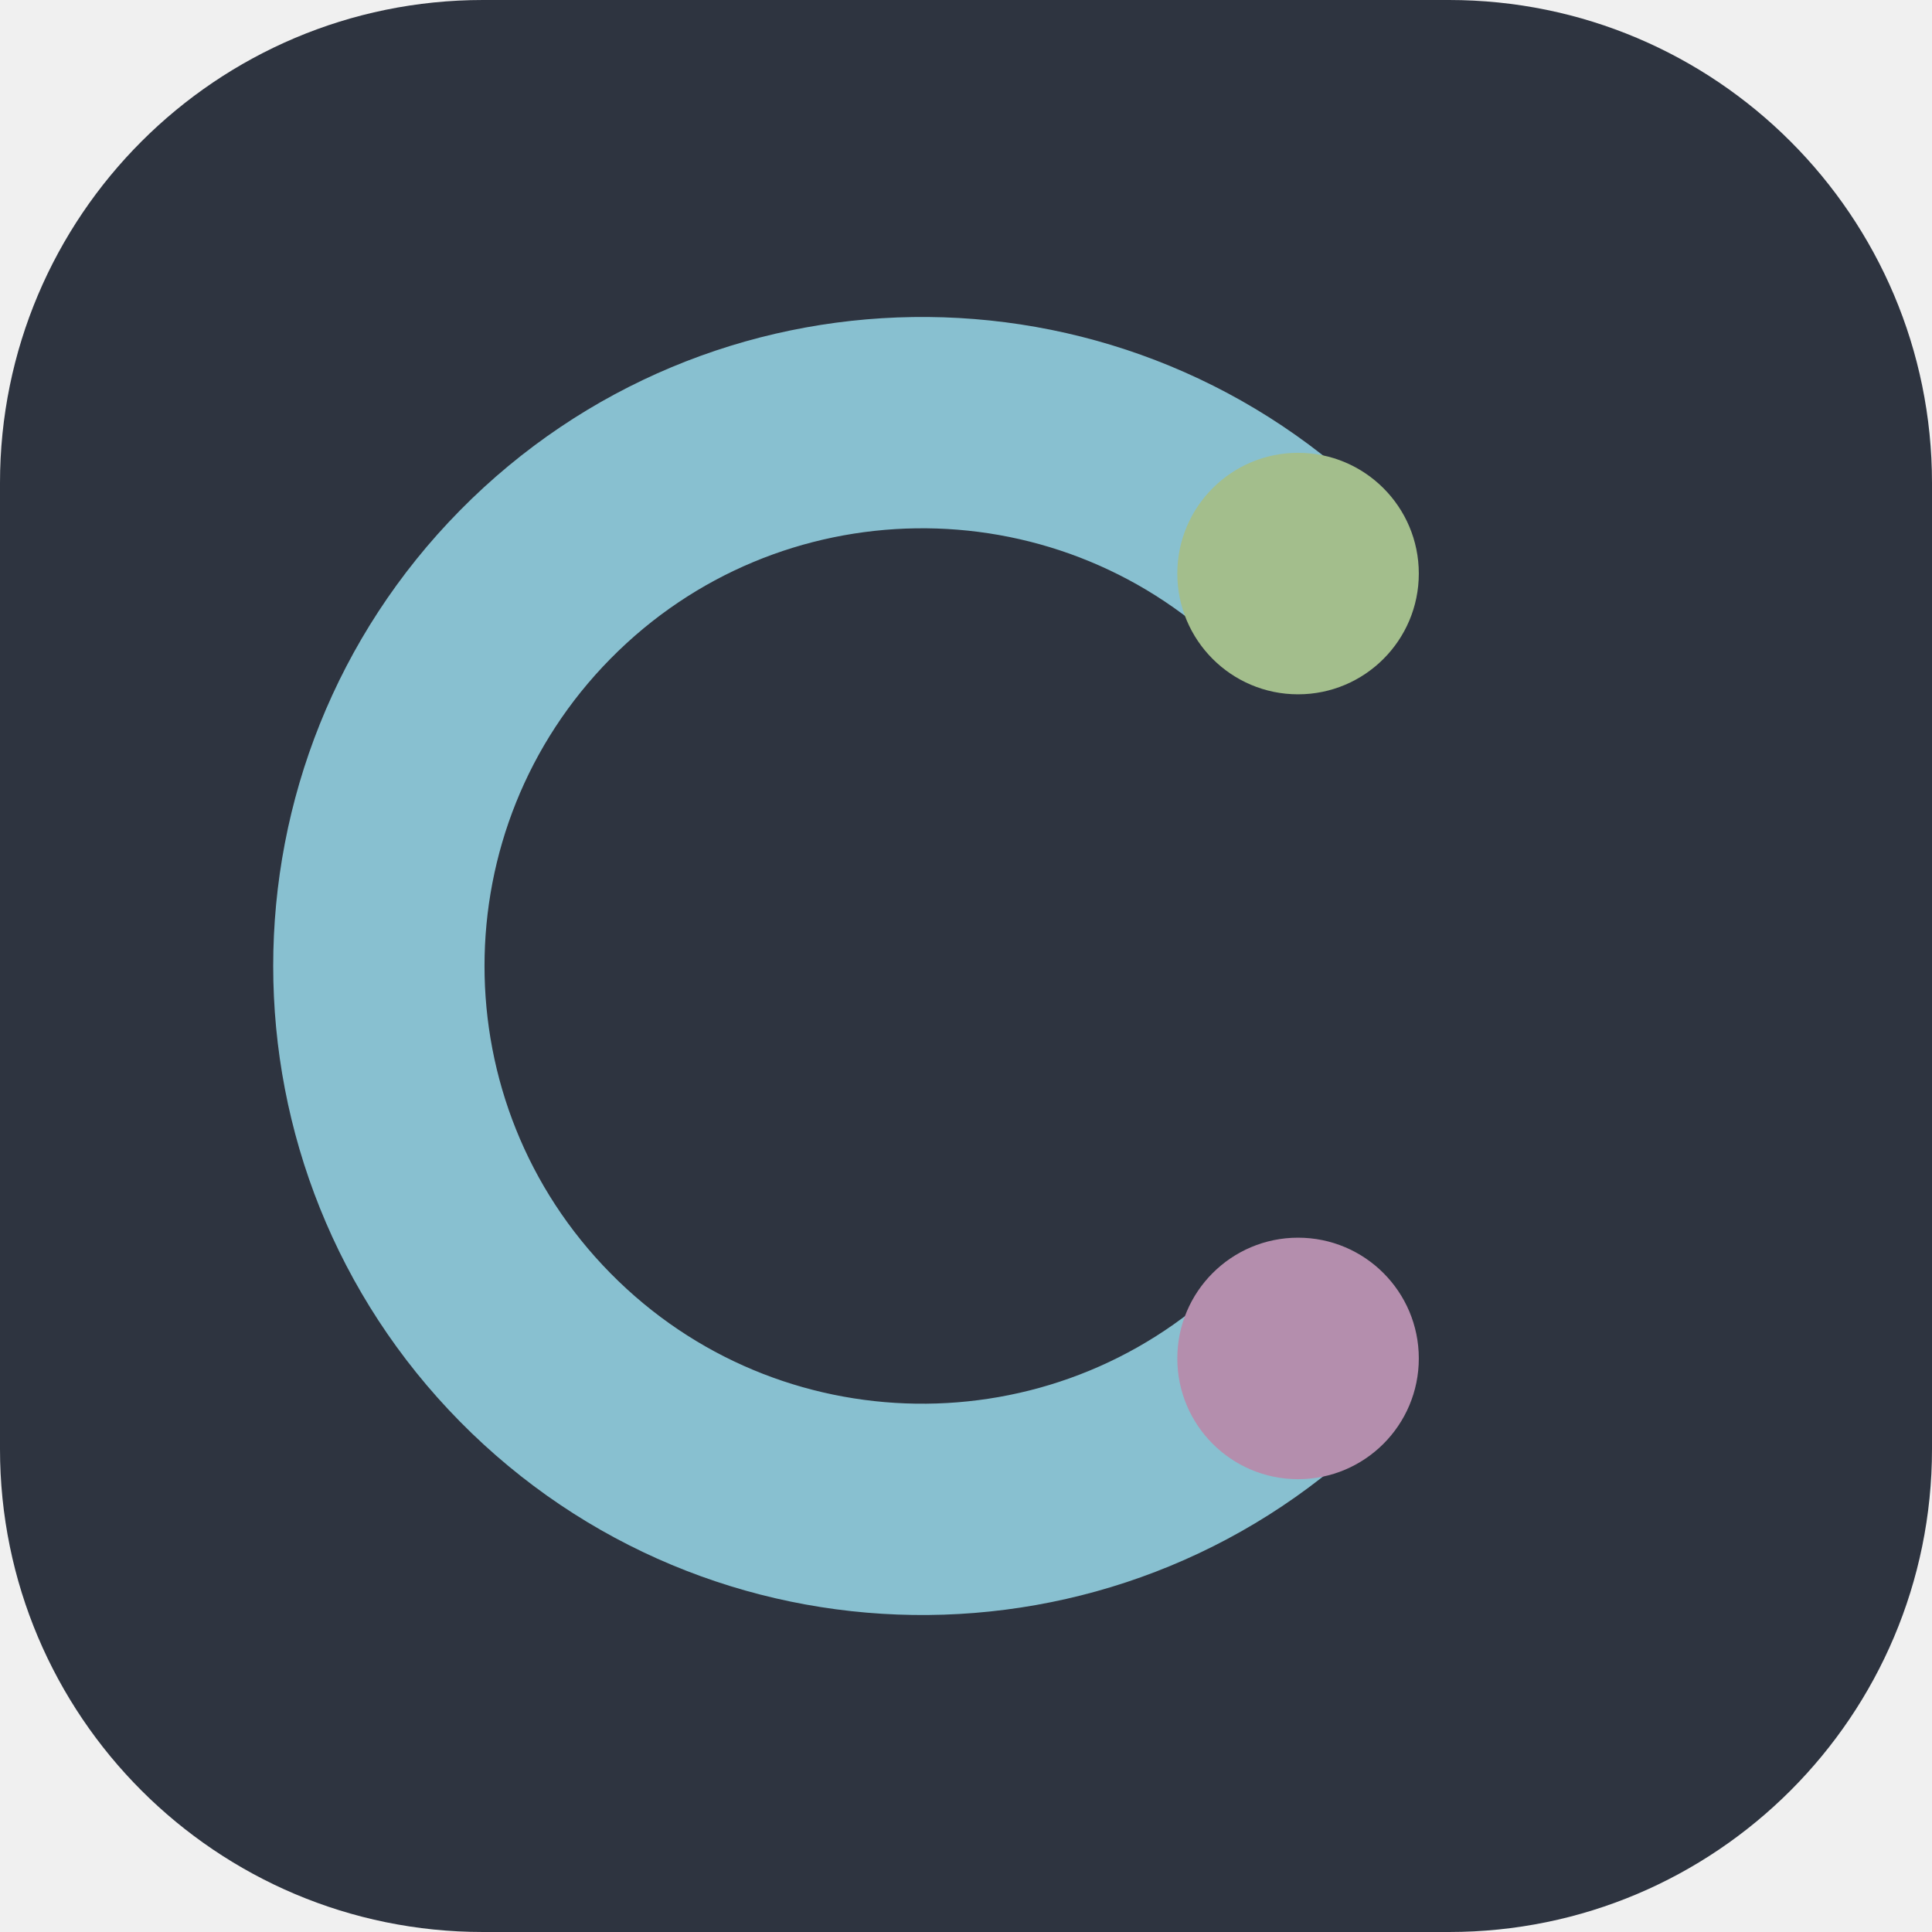
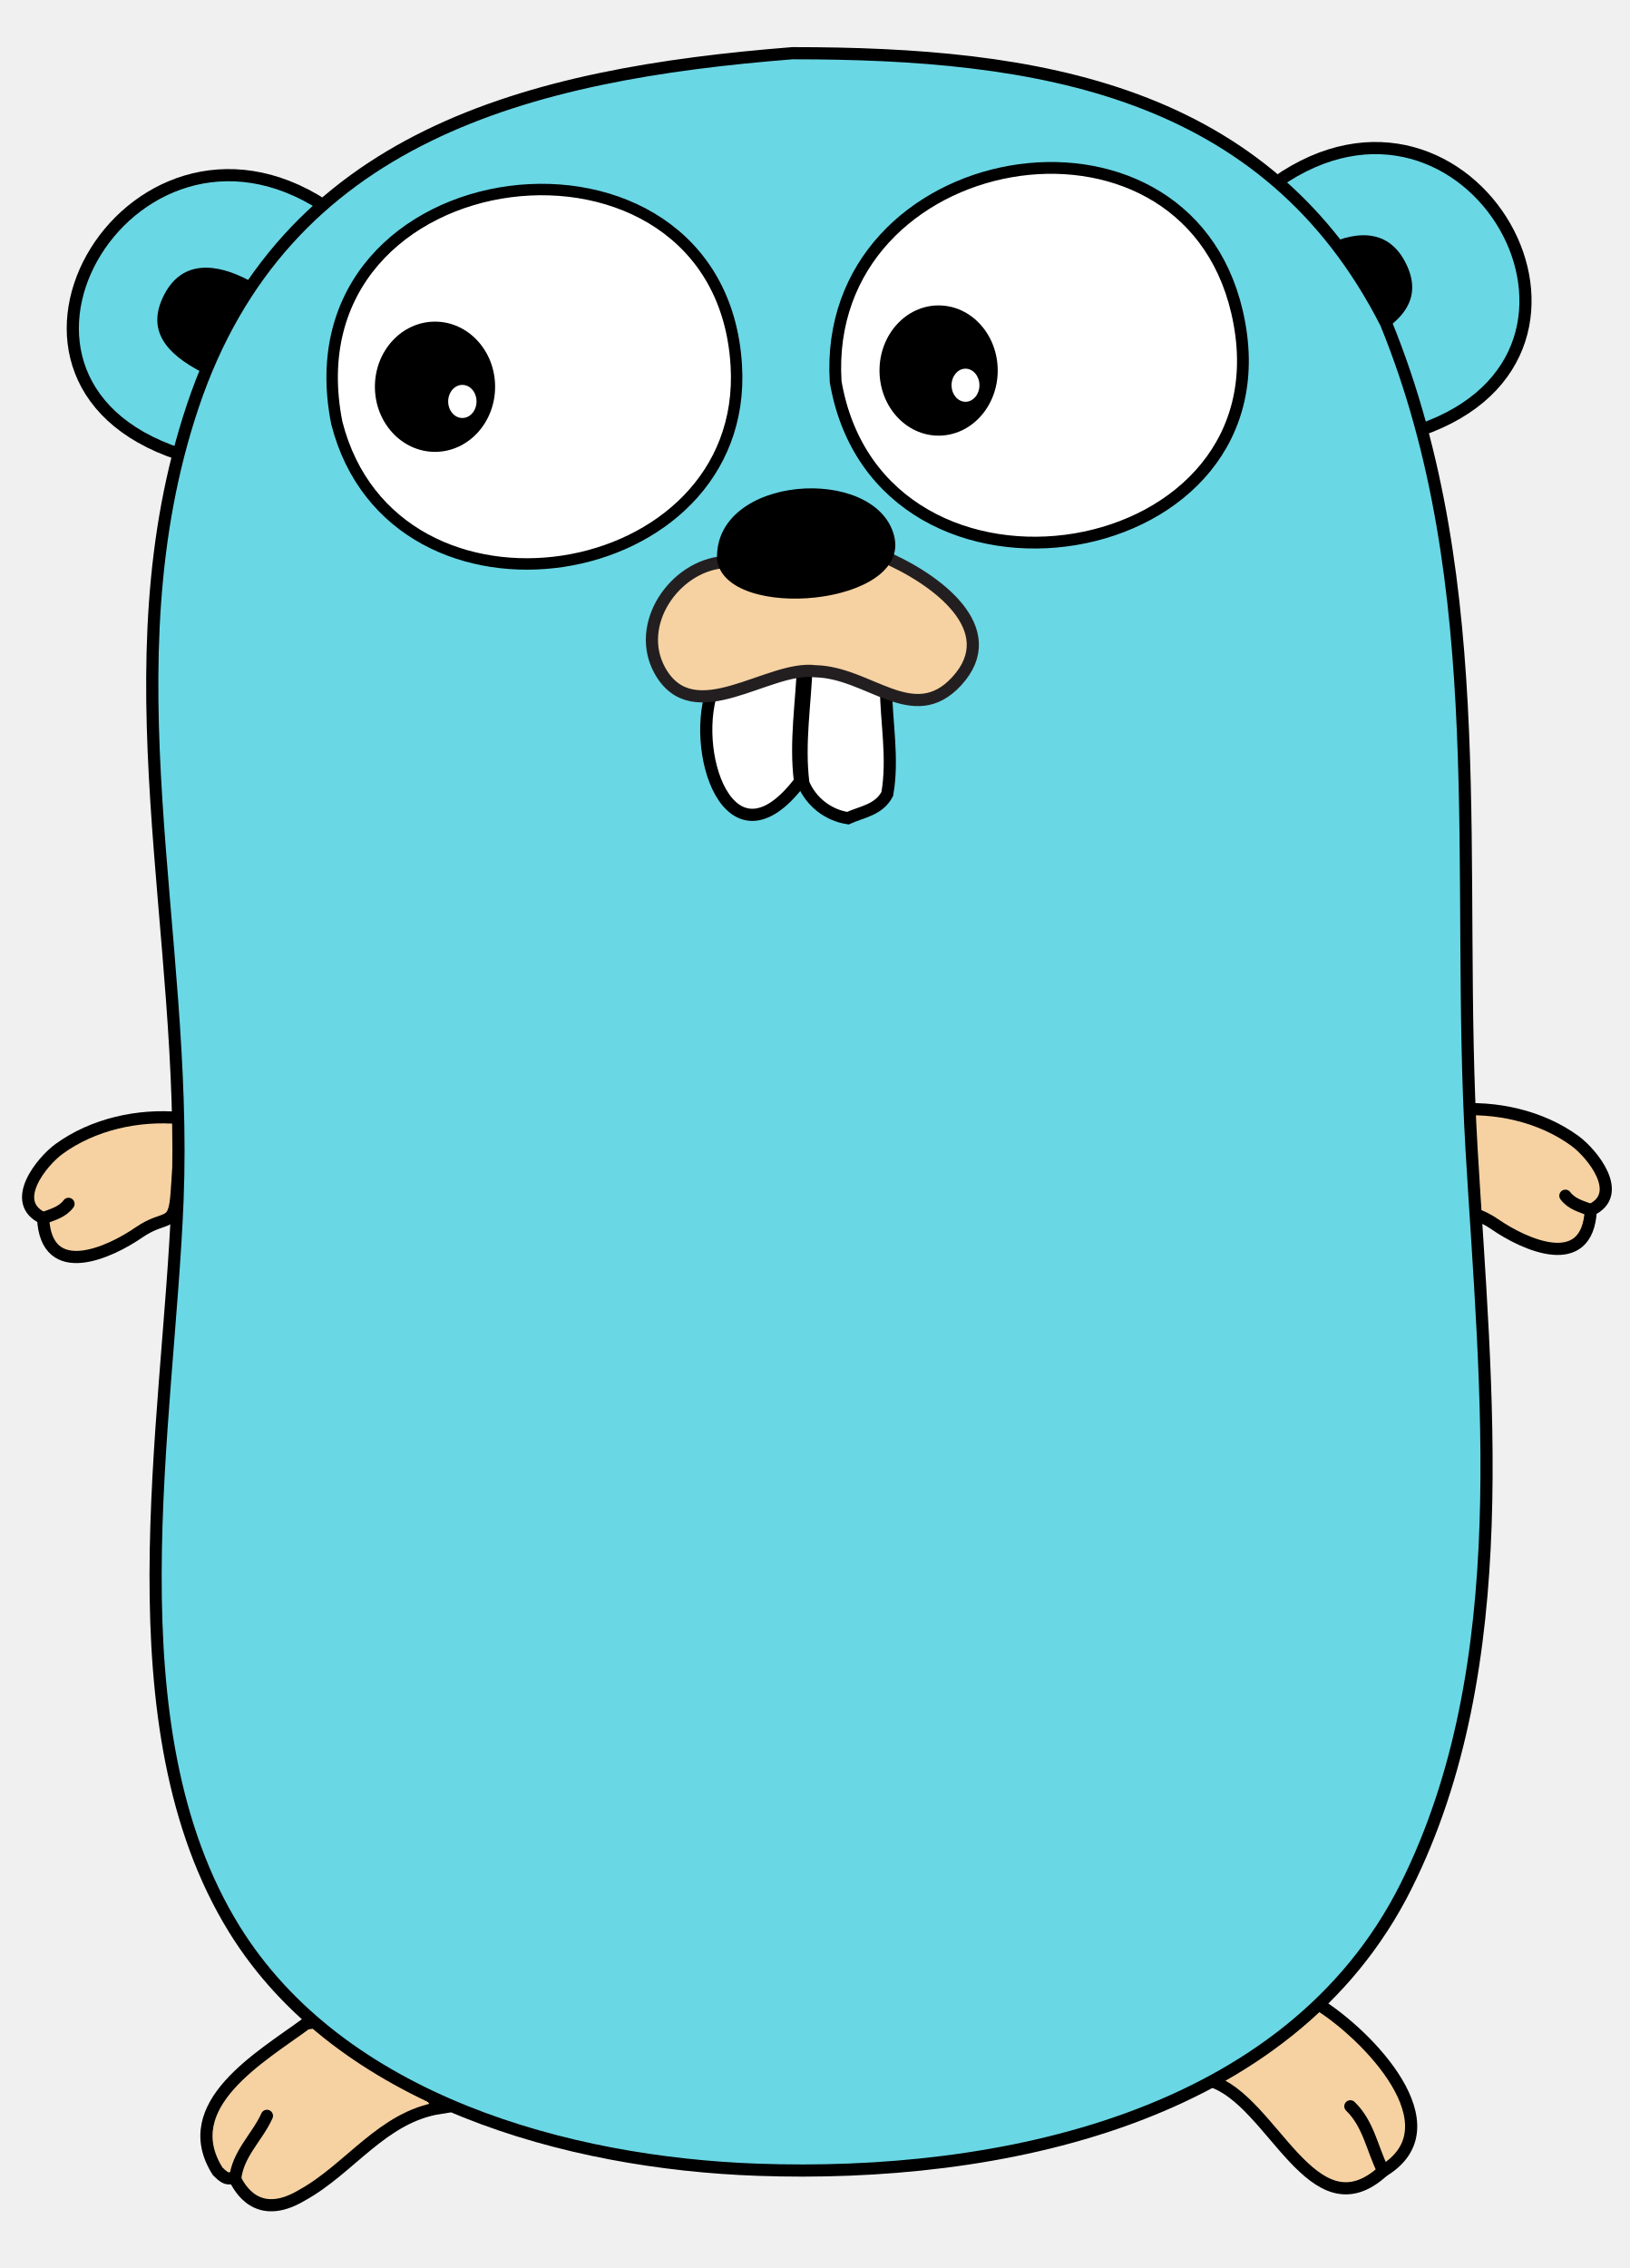
- <svg xmlns="http://www.w3.org/2000/svg" viewBox="0 0 64 64" role="img" aria-label="Cord">
-   <rect width="64" height="64" rx="16" fill="#2e3440" />
-   <path d="M43 19a18 18 0 1 0 0 26" fill="none" stroke="#88c0d0" stroke-width="7" stroke-linecap="round" />
-   <circle cx="43" cy="19" r="4" fill="#a3be8c" />
-   <circle cx="43" cy="45" r="4" fill="#b48ead" />
+ <svg xmlns="http://www.w3.org/2000/svg" version="1.1" id="レイヤー_1" x="0px" y="0px" width="401.98px" height="559.472px" viewBox="0 0 401.98 559.472" enable-background="new 0 0 401.98 559.472" xml:space="preserve">
+   <path fill-rule="evenodd" clip-rule="evenodd" fill="#F6D2A2" stroke="#000000" stroke-width="3" stroke-linecap="round" d="  M10.634,300.493c0.764,15.751,16.499,8.463,23.626,3.539c6.765-4.675,8.743-0.789,9.337-10.015  c0.389-6.064,1.088-12.128,0.744-18.216c-10.23-0.927-21.357,1.509-29.744,7.602C10.277,286.542,2.177,296.561,10.634,300.493" />
+   <path fill-rule="evenodd" clip-rule="evenodd" fill="#C6B198" stroke="#000000" stroke-width="3" stroke-linecap="round" d="  M10.634,300.493c2.29-0.852,4.717-1.457,6.271-3.528" />
+   <path fill-rule="evenodd" clip-rule="evenodd" fill="#6AD7E5" stroke="#000000" stroke-width="3" stroke-linecap="round" d="  M46.997,112.853C-13.3,95.897,31.536,19.189,79.956,50.74L46.997,112.853z" />
+   <path fill-rule="evenodd" clip-rule="evenodd" fill="#6AD7E5" stroke="#000000" stroke-width="3" stroke-linecap="round" d="  M314.895,44.984c47.727-33.523,90.856,42.111,35.388,61.141L314.895,44.984z" />
+   <path fill-rule="evenodd" clip-rule="evenodd" fill="#F6D2A2" stroke="#000000" stroke-width="3" stroke-linecap="round" d="  M325.161,494.343c12.123,7.501,34.282,30.182,16.096,41.18c-17.474,15.999-27.254-17.561-42.591-22.211  C305.271,504.342,313.643,496.163,325.161,494.343z" />
+   <path fill-rule="evenodd" clip-rule="evenodd" fill="none" stroke="#000000" stroke-width="3" stroke-linecap="round" d="  M341.257,535.522c-2.696-5.361-3.601-11.618-8.102-15.939" />
+   <path fill-rule="evenodd" clip-rule="evenodd" fill="#F6D2A2" stroke="#000000" stroke-width="3" stroke-linecap="round" d="  M108.579,519.975c-14.229,2.202-22.238,15.039-34.1,21.558c-11.178,6.665-15.454-2.134-16.461-3.92  c-1.752-0.799-1.605,0.744-4.309-1.979c-10.362-16.354,10.797-28.308,21.815-36.432C90.87,496.1,100.487,509.404,108.579,519.975z" />
+   <path fill-rule="evenodd" clip-rule="evenodd" fill="none" stroke="#000000" stroke-width="3" stroke-linecap="round" d="  M58.019,537.612c0.542-6.233,5.484-10.407,7.838-15.677" />
+   <path fill-rule="evenodd" clip-rule="evenodd" d="M49.513,91.667c-7.955-4.208-13.791-9.923-8.925-19.124  c4.505-8.518,12.874-7.593,20.83-3.385L49.513,91.667z" />
+   <path fill-rule="evenodd" clip-rule="evenodd" d="M337.716,83.667c7.955-4.208,13.791-9.923,8.925-19.124  c-4.505-8.518-12.874-7.593-20.83-3.385L337.716,83.667z" />
+   <path fill-rule="evenodd" clip-rule="evenodd" fill="#F6D2A2" stroke="#000000" stroke-width="3" stroke-linecap="round" d="  M392.475,298.493c-0.764,15.751-16.499,8.463-23.626,3.539c-6.765-4.675-8.743-0.789-9.337-10.015  c-0.389-6.064-1.088-12.128-0.744-18.216c10.23-0.927,21.357,1.509,29.744,7.602C392.831,284.542,400.932,294.561,392.475,298.493" />
+   <path fill-rule="evenodd" clip-rule="evenodd" fill="#C6B198" stroke="#000000" stroke-width="3" stroke-linecap="round" d="  M392.475,298.493c-2.29-0.852-4.717-1.457-6.271-3.528" />
+   <g>
+     <path fill-rule="evenodd" clip-rule="evenodd" fill="#6AD7E5" stroke="#000000" stroke-width="3" stroke-linecap="round" d="   M195.512,13.124c60.365,0,116.953,8.633,146.452,66.629c26.478,65.006,17.062,135.104,21.1,203.806   c3.468,58.992,11.157,127.145-16.21,181.812c-28.79,57.514-100.73,71.982-160,69.863c-46.555-1.666-102.794-16.854-129.069-59.389   c-30.826-49.9-16.232-124.098-13.993-179.622c2.652-65.771-17.815-131.742,3.792-196.101   C69.999,33.359,130.451,18.271,195.512,13.124" />
+   </g>
+   <path fill-rule="evenodd" clip-rule="evenodd" fill="#FFFFFF" stroke="#000000" stroke-width="2.908" stroke-linecap="round" d="  M206.169,94.16c10.838,63.003,113.822,46.345,99.03-17.197C291.935,19.983,202.567,35.755,206.169,94.16" />
+   <path fill-rule="evenodd" clip-rule="evenodd" fill="#FFFFFF" stroke="#000000" stroke-width="2.821" stroke-linecap="round" d="  M83.103,104.35c14.047,54.85,101.864,40.807,98.554-14.213C177.691,24.242,69.673,36.957,83.103,104.35" />
+   <path fill-rule="evenodd" clip-rule="evenodd" fill="#FFFFFF" stroke="#000000" stroke-width="3" stroke-linecap="round" d="  M218.594,169.762c0.046,8.191,1.861,17.387,0.312,26.101c-2.091,3.952-6.193,4.37-9.729,5.967c-4.89-0.767-9.002-3.978-10.963-8.552  c-1.255-9.946,0.468-19.576,0.785-29.526L218.594,169.762z" />
+   <g>
+     <ellipse fill-rule="evenodd" clip-rule="evenodd" cx="107.324" cy="95.404" rx="14.829" ry="16.062" />
+     <ellipse fill-rule="evenodd" clip-rule="evenodd" fill="#FFFFFF" cx="114.069" cy="99.029" rx="3.496" ry="4.082" />
+   </g>
+   <g>
+     <ellipse fill-rule="evenodd" clip-rule="evenodd" cx="231.571" cy="91.404" rx="14.582" ry="16.062" />
+     <ellipse fill-rule="evenodd" clip-rule="evenodd" fill="#FFFFFF" cx="238.204" cy="95.029" rx="3.438" ry="4.082" />
+   </g>
+   <path fill-rule="evenodd" clip-rule="evenodd" fill="#FFFFFF" stroke="#000000" stroke-width="3" stroke-linecap="round" d="  M176.217,168.87c-6.47,15.68,3.608,47.035,21.163,23.908c-1.255-9.946,0.468-19.576,0.785-29.526L176.217,168.87z" />
+   <g>
+     <path fill-rule="evenodd" clip-rule="evenodd" fill="#F6D2A2" stroke="#231F20" stroke-width="3" stroke-linecap="round" d="   M178.431,138.673c-12.059,1.028-21.916,15.366-15.646,26.709c8.303,15.024,26.836-1.329,38.379,0.203   c13.285,0.272,24.17,14.047,34.84,2.49c11.867-12.854-5.109-25.373-18.377-30.97L178.431,138.673z" />
+     <path fill-rule="evenodd" clip-rule="evenodd" d="M176.913,138.045c-0.893-20.891,38.938-23.503,43.642-6.016   C225.247,149.475,178.874,153.527,176.913,138.045C175.348,125.682,176.913,138.045,176.913,138.045z" />
+   </g>
</svg>
